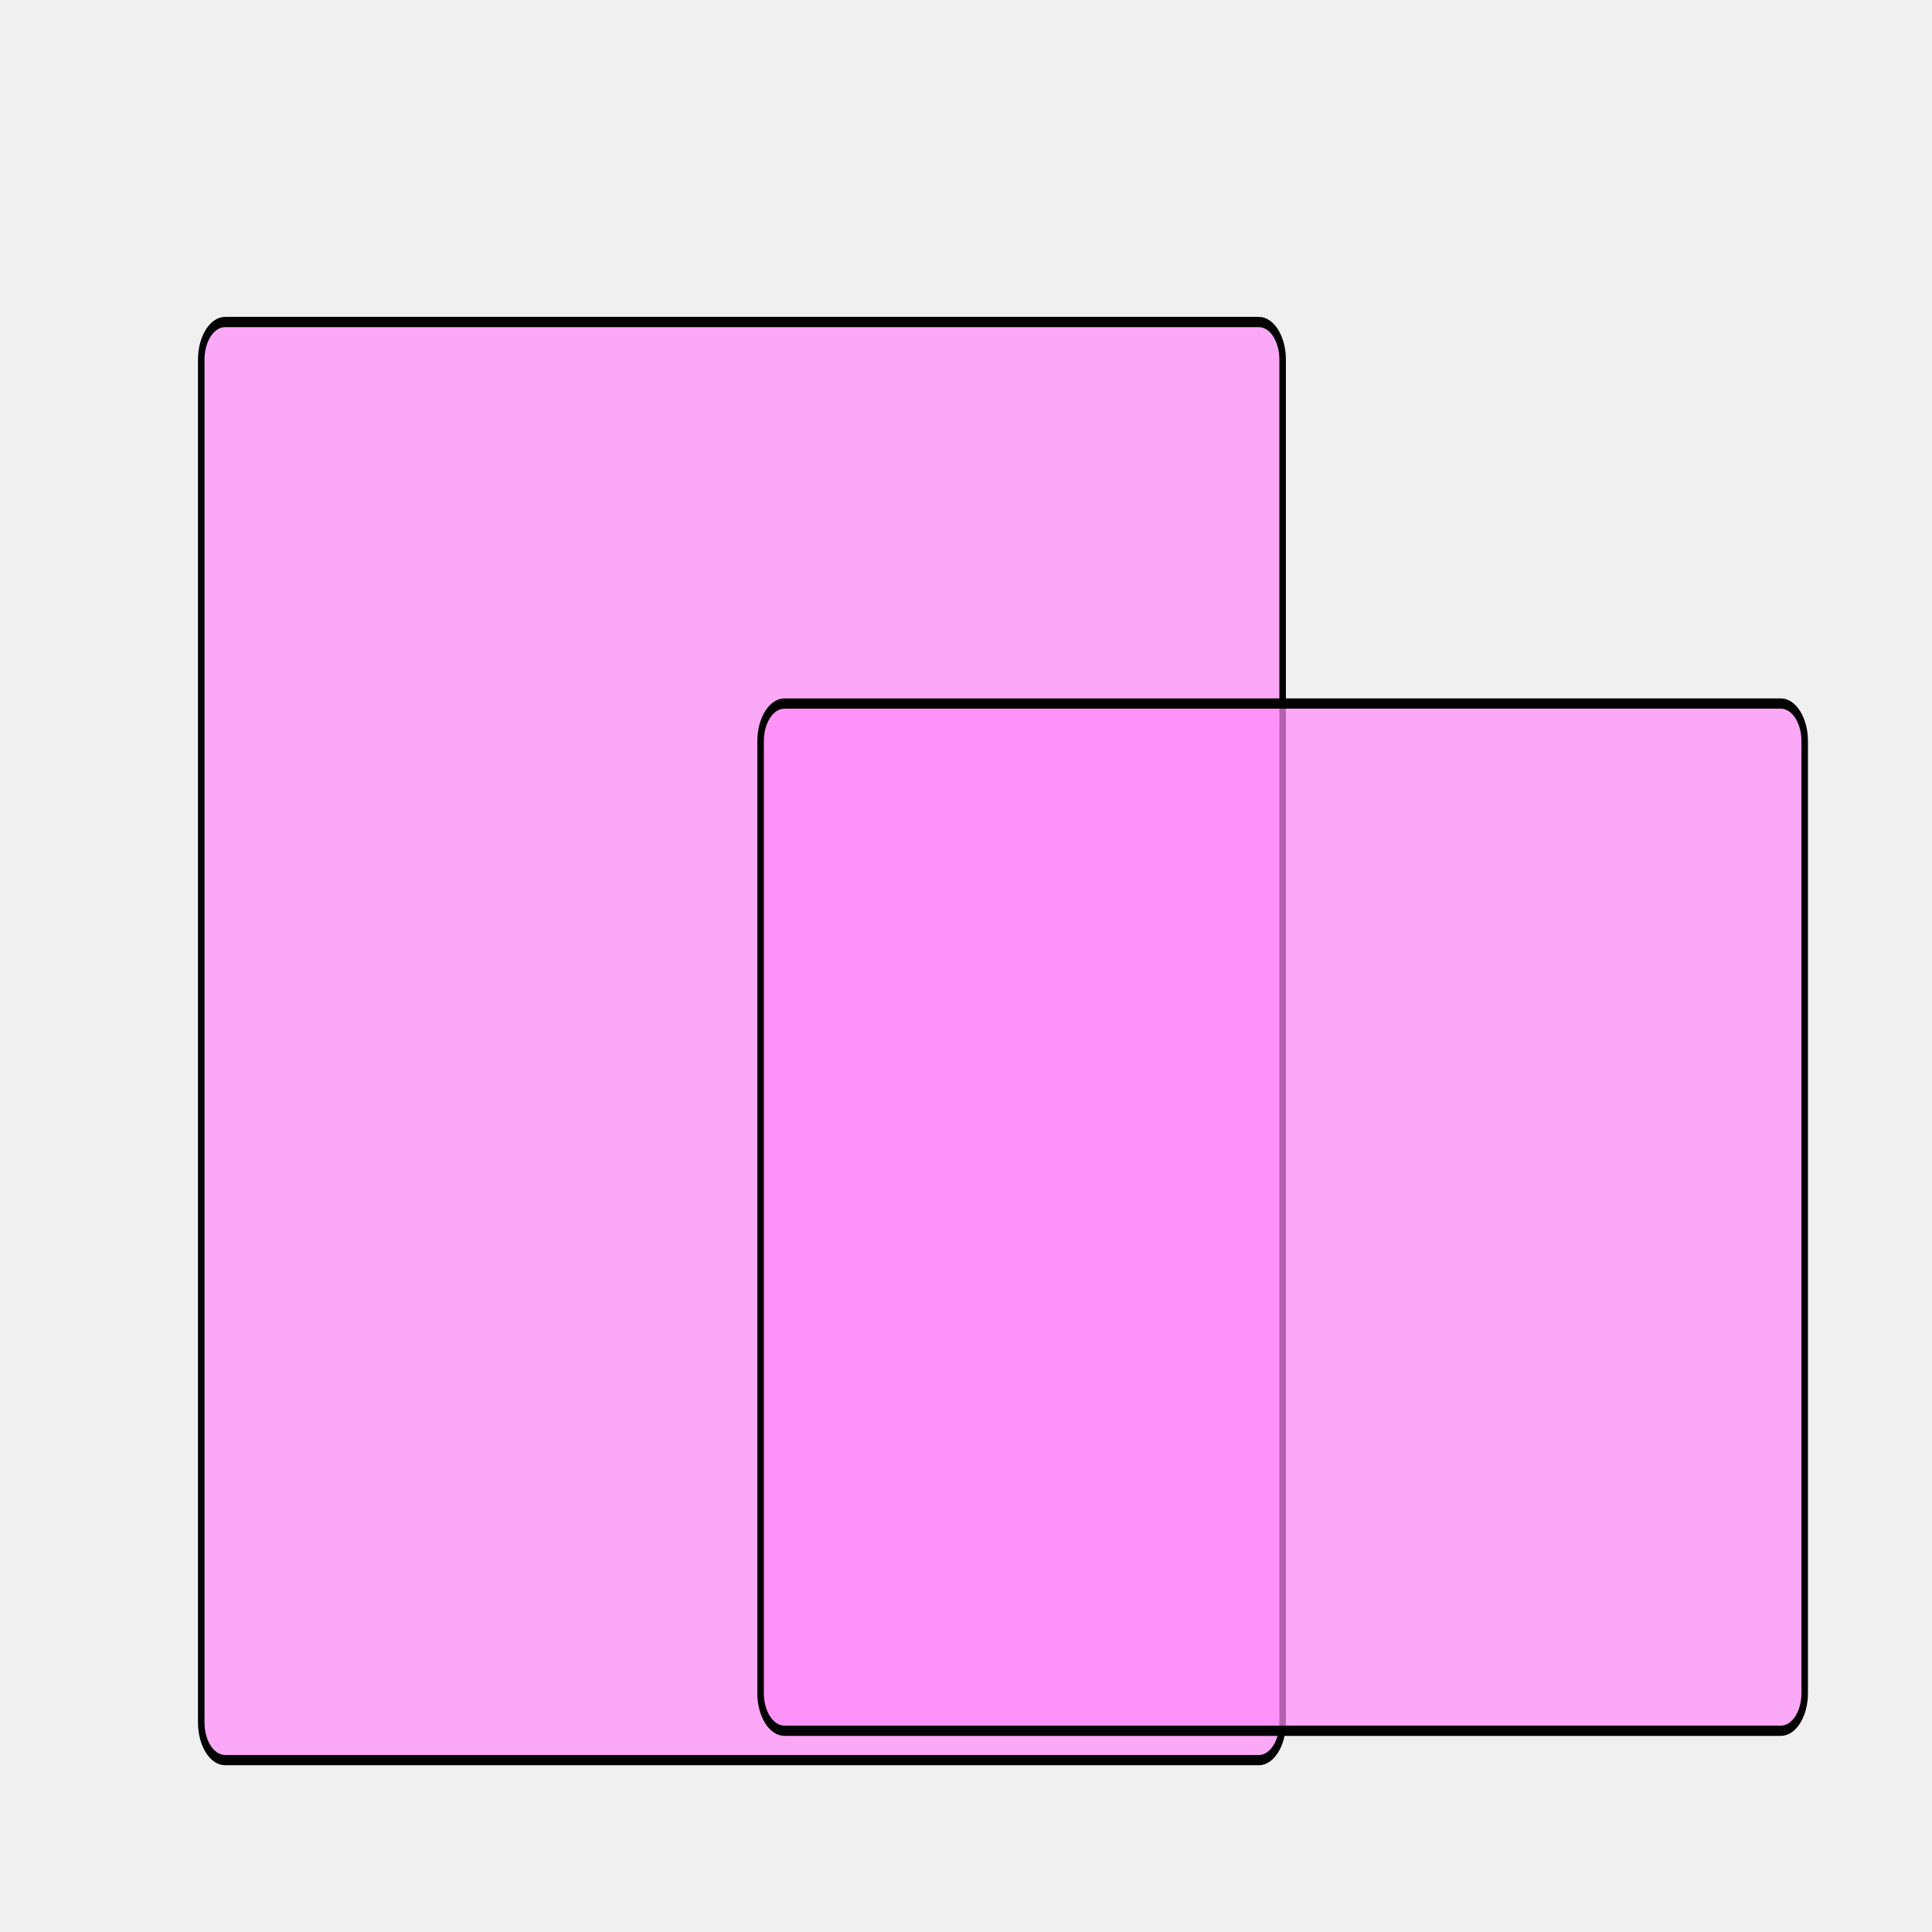
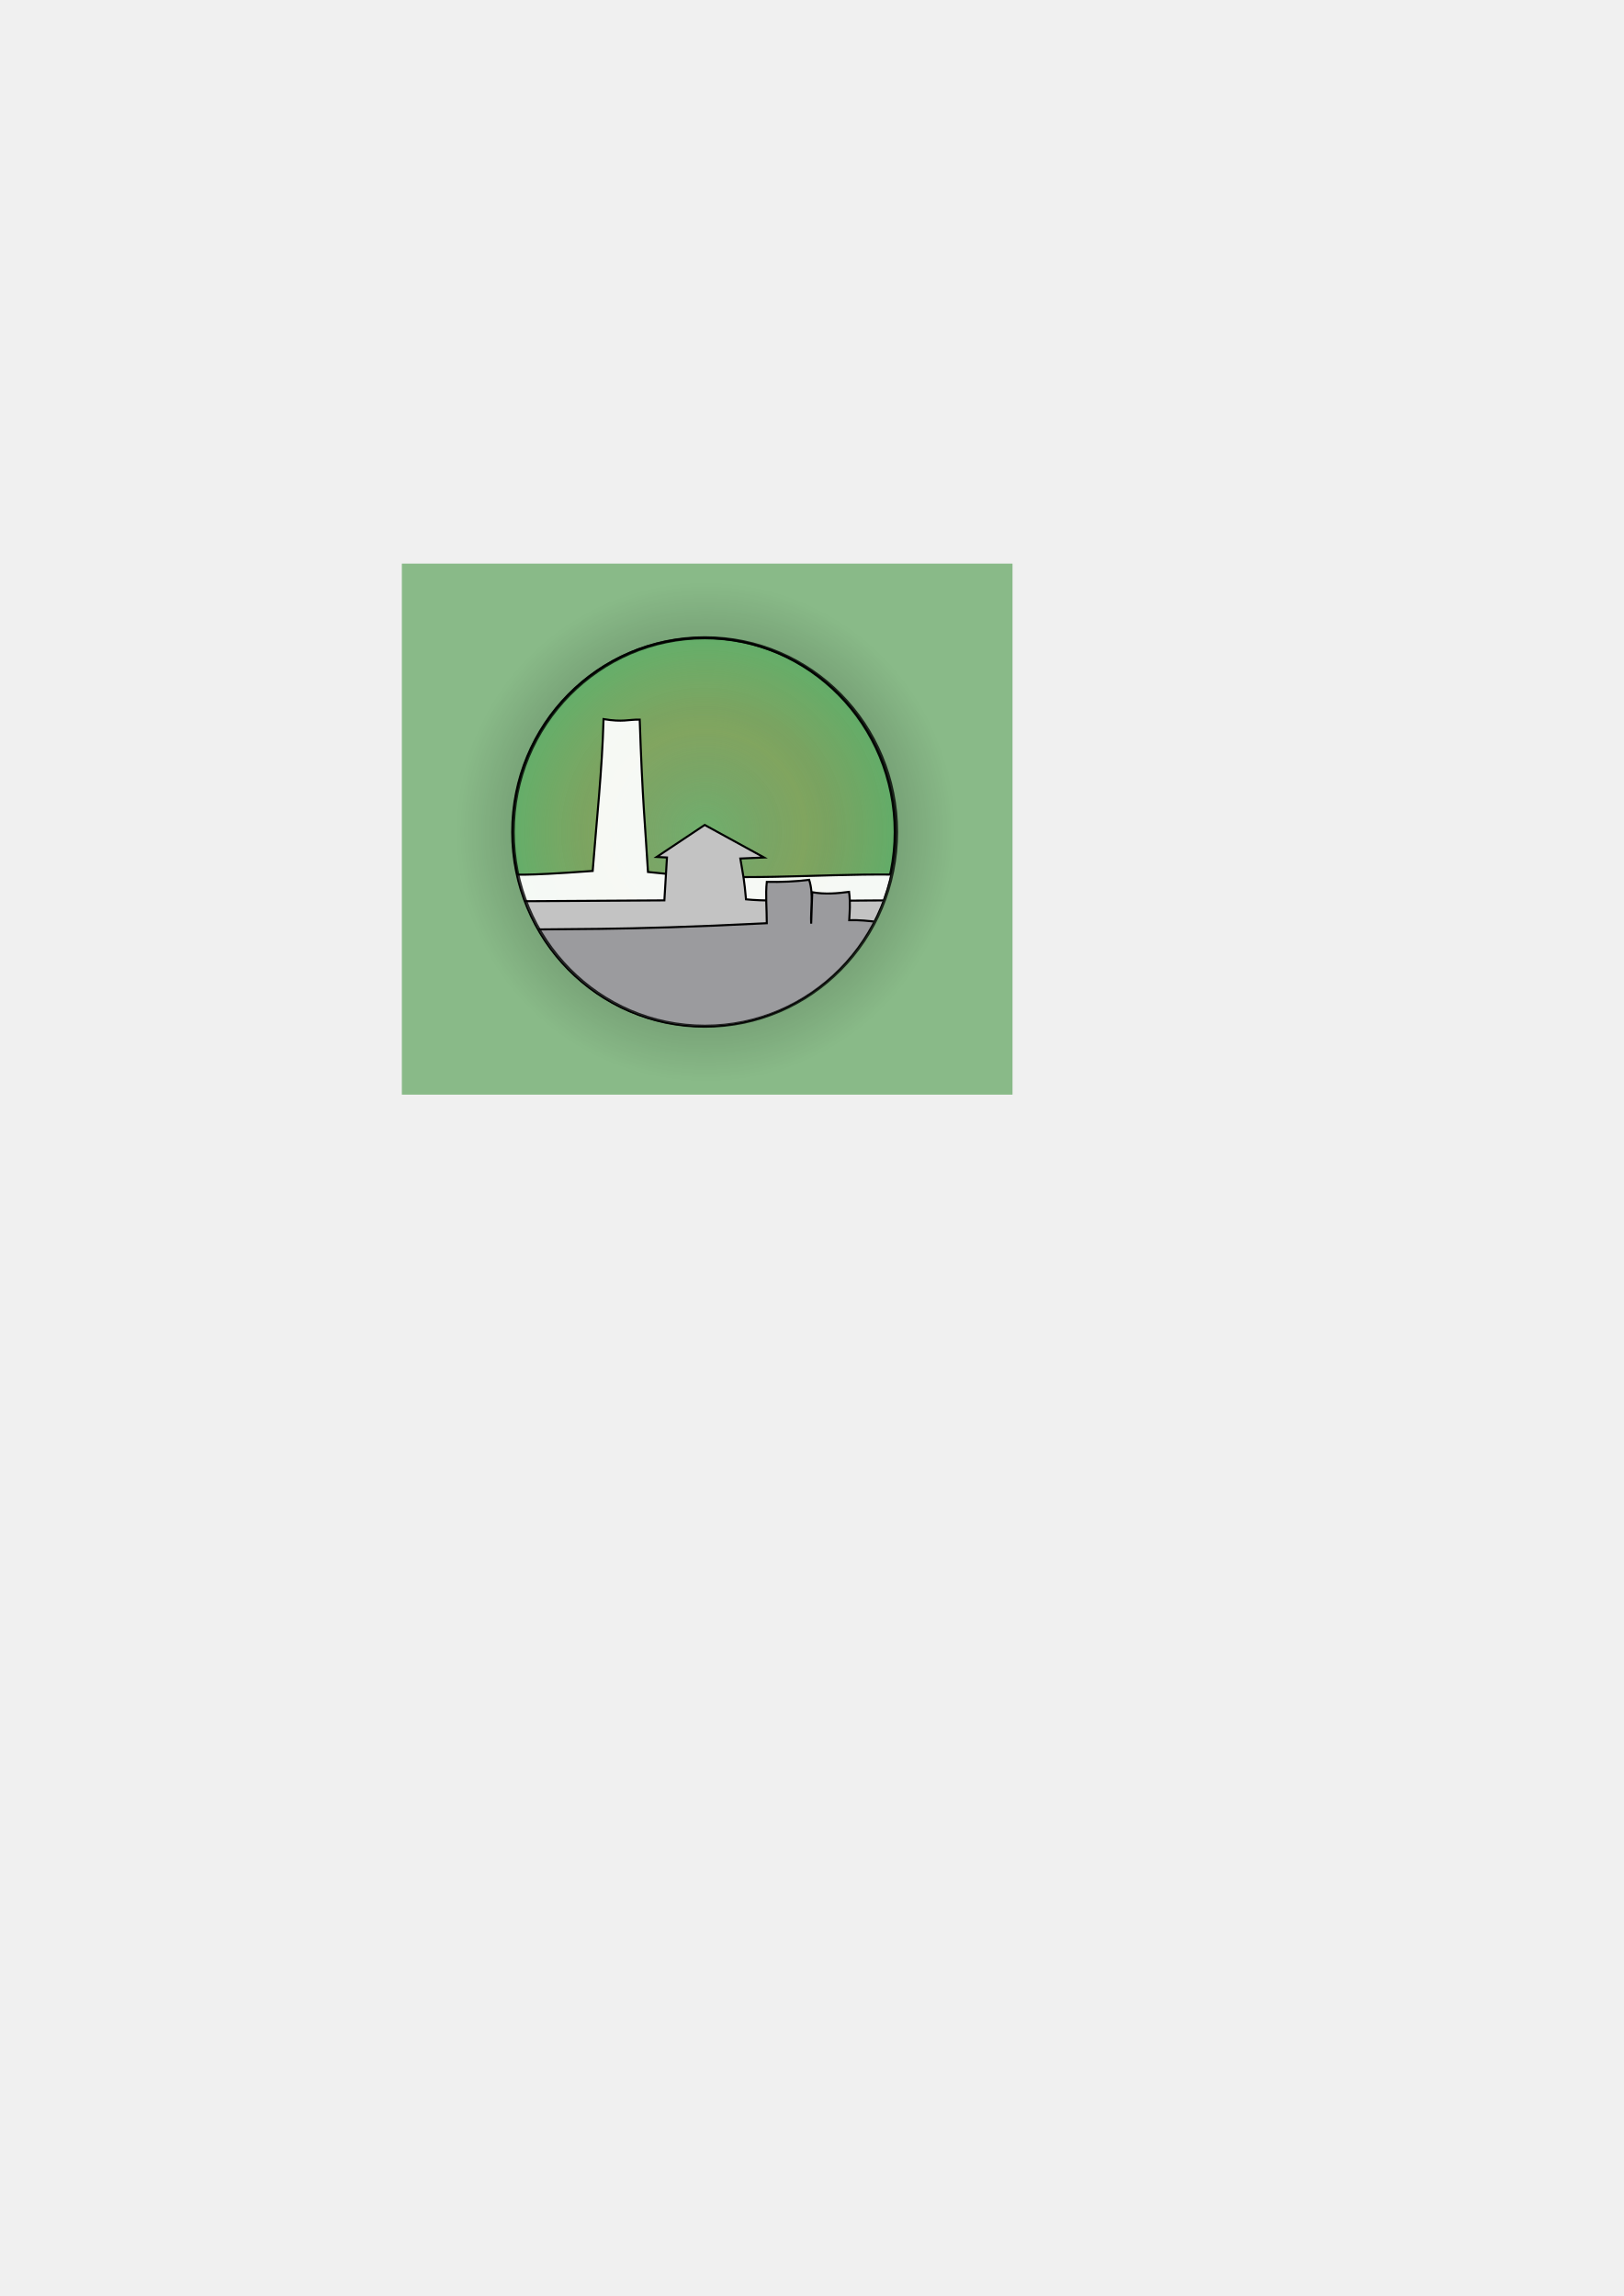
- <svg xmlns="http://www.w3.org/2000/svg" width="48" height="48" id="svg2" version="1.1">
-   <defs id="defs4" />
-   <g id="layer1" transform="translate(0,-1004.362)">
-     <g id="g3008" transform="matrix(0.1621282,0,0,0.2552083,-7.507032,934.1031)">
-       <rect ry="3.659" y="306.648" x="77.143" height="140" width="165.714" id="rect2985" style="opacity:0.988;fill:#ff89f9;fill-opacity:0.71;stroke:#000000;stroke-width:1;stroke-linecap:square;stroke-linejoin:round;stroke-miterlimit:4;stroke-opacity:1;stroke-dasharray:none" />
-       <rect ry="3.659" y="343.791" x="162.857" height="100" width="160" id="rect2987" style="opacity:0.988;fill:#ff89f9;fill-opacity:0.71;stroke:#000000;stroke-width:1;stroke-linecap:square;stroke-linejoin:round;stroke-miterlimit:4;stroke-opacity:1;stroke-dasharray:none" />
-     </g>
+ <svg xmlns="http://www.w3.org/2000/svg" xmlns:xlink="http://www.w3.org/1999/xlink" width="210mm" height="297mm" id="svg2" version="1.1">
+   <defs id="defs4">
+     <linearGradient id="linearGradient3711">
+       <stop style="stop-color:#1b6b22;stop-opacity:0.529;" offset="0" id="stop3713" />
+       <stop id="stop3859" offset="0.5" style="stop-color:#000000;stop-opacity:0.263;" />
+       <stop style="stop-color:#000000;stop-opacity:0;" offset="1" id="stop3715" />
+     </linearGradient>
+     <linearGradient id="linearGradient3620">
+       <stop style="stop-color:#d2ffc2;stop-opacity:0.965;" offset="0" id="stop3622" />
+       <stop id="stop3630" offset="0.5" style="stop-color:#bbe988;stop-opacity:0.957;" />
+       <stop style="stop-color:#66c274;stop-opacity:0.914;" offset="1" id="stop3624" />
+     </linearGradient>
+     <radialGradient xlink:href="#linearGradient3620" id="radialGradient3698" cx="290.357" cy="357.005" fx="290.357" fy="357.005" r="105.019" gradientUnits="userSpaceOnUse" />
+     <radialGradient xlink:href="#linearGradient3711" id="radialGradient3717" cx="345" cy="408.791" fx="345" fy="408.791" r="122.143" gradientUnits="userSpaceOnUse" />
+     <radialGradient xlink:href="#linearGradient3620-9" id="radialGradient3698-3" cx="290.357" cy="357.005" fx="290.357" fy="357.005" r="105.019" gradientUnits="userSpaceOnUse" />
+     <linearGradient id="linearGradient3620-9">
+       <stop style="stop-color:#326e96;stop-opacity:0.761;" offset="0" id="stop3622-8" />
+       <stop id="stop3630-6" offset="0.5" style="stop-color:#4688a5;stop-opacity:0.671;" />
+       <stop style="stop-color:#2f85d6;stop-opacity:0.584;" offset="1" id="stop3624-5" />
+     </linearGradient>
+     <clipPath clipPathUnits="userSpaceOnUse" id="clipPath3877">
+       <path style="fill:#ffffff;fill-opacity:0.44;stroke:none;display:inline" id="path3879" d="m 390,357.005 a 99.643,99.643 0 1 1 -199.286,0 99.643,99.643 0 1 1 199.286,0 z" transform="matrix(0.9382431,0,0,0.95258,71.67929,66.50299)" mask="none" />
+     </clipPath>
+     <clipPath clipPathUnits="userSpaceOnUse" id="clipPath3881">
+       <path style="fill:#ffffff;fill-opacity:0.44;stroke:none;display:inline" id="path3883" d="m 390,357.005 a 99.643,99.643 0 1 1 -199.286,0 99.643,99.643 0 1 1 199.286,0 z" transform="matrix(0.9382431,0,0,0.95258,71.67929,66.50299)" mask="none" />
+     </clipPath>
+     <clipPath clipPathUnits="userSpaceOnUse" id="clipPath3885">
+       <path style="fill:#ffffff;fill-opacity:0.44;stroke:none;display:inline" id="path3887" d="m 390,357.005 a 99.643,99.643 0 1 1 -199.286,0 99.643,99.643 0 1 1 199.286,0 z" transform="matrix(0.9382431,0,0,0.95258,71.67929,66.50299)" mask="none" />
+     </clipPath>
+   </defs>
+   <g id="layer3" style="display:inline">
+     <rect style="fill:#5fa45d;fill-opacity:0.708;stroke:none;display:inline" id="rect3723" width="298.5" height="259.609" x="196.434" y="275.555" />
+   </g>
+   <g id="layer2" style="display:inline">
+     <path style="fill:url(#radialGradient3698);fill-opacity:1;stroke:#000000;stroke-width:1.164;stroke-miterlimit:4;stroke-opacity:0.942;stroke-dasharray:none" id="path3613-7" d="m 390,357.005 a 99.643,99.643 0 1 1 -199.286,0 99.643,99.643 0 1 1 199.286,0 z" transform="matrix(0.9382431,0,0,0.95258,71.48269,66.67937)" mask="none" />
+   </g>
+   <g id="layer4" style="display:inline">
+     <path style="fill:url(#radialGradient3717);fill-opacity:1;fill-rule:evenodd;stroke:#000000;stroke-width:0;stroke-linecap:butt;stroke-linejoin:miter;stroke-miterlimit:4;stroke-opacity:1;stroke-dasharray:none;display:inline" id="path2816" d="m 467.143,408.791 a 122.143,122.143 0 1 1 -244.286,0 122.143,122.143 0 1 1 244.286,0 z" transform="matrix(1,0,0,-1,0,815.5815)" />
+   </g>
+   <g id="layer5" style="display:inline">
+     <path style="fill:#ffffff;fill-opacity:0.93;stroke:#000000;stroke-width:1px;stroke-linecap:butt;stroke-linejoin:miter;stroke-opacity:1" d="m 239.72,427.835 c 16.666,-0.673 11.503,0.766 50.003,-2.02 1.897,-24.684 4.61,-48.96 5.303,-74.246 9.66,1.591 11.785,0.168 17.678,0.253 1.347,40.184 2.694,51.873 4.041,74.499 44.57,5.006 79.97,0.842 119.956,1.263 l -2.02,56.821 -126.522,41.164 -65.407,-41.921 -3.03,-55.811 z" id="path3691" clip-path="url(#clipPath3885)" />
+     <path style="fill:#c3c3c3;fill-opacity:1;stroke:#000000;stroke-width:1px;stroke-linecap:butt;stroke-linejoin:miter;stroke-opacity:1" d="m 241.932,440.695 82.833,-0.505 1.263,-20.961 -5.051,-0.253 23.486,-15.657 29.042,15.91 -11.617,0.505 c 1.584,9.444 1.853,9.848 2.778,19.951 14.43,1.503 55.558,0.337 83.338,0.505 l 3.03,57.579 -134.855,19.698 -77.277,-51.518 3.03,-25.254 z" id="path3834" clip-path="url(#clipPath3881)" />
+     <path style="fill:#9b9b9e;fill-opacity:1;stroke:#000000;stroke-width:1px;stroke-linecap:butt;stroke-linejoin:miter;stroke-opacity:1" d="m 233.406,454.898 c 47.14,-1.179 65.16,0.29 141.421,-3.536 0,-6.734 -0.688,-14.156 0,-20.203 7.123,0.104 14.061,-0.163 20.708,-1.01 2.282,7.141 0.653,14.282 0.98,21.422 l 0.536,-15.361 c 6.299,1.131 12.174,0.565 18.004,-0.179 0.705,5.986 0.254,9.661 0.061,13.852 9.704,-0.283 18.616,1.809 27.896,2.796 l -85.863,67.879 -98.995,-15.657 -24.749,-50.003 z" id="path3836" clip-path="url(#clipPath3877)" />
+     <path style="fill:none;stroke:#000000;stroke-width:1px;stroke-linecap:butt;stroke-linejoin:miter;stroke-opacity:1" d="m 429.062,443.745 0,0 z" id="path3689" />
+   </g>
+   <g id="layer1" style="display:inline">
+     <path style="fill:none;stroke:#000000;stroke-width:1.506;stroke-miterlimit:4;stroke-opacity:0.784;stroke-dasharray:none;stroke-dashoffset:0;display:inline" id="path3795" d="m 441.437,406.622 a 94.702,94.702 0 1 1 -189.404,0 94.702,94.702 0 1 1 189.404,0 z" transform="matrix(0.9893565,0,0,1.00269,1.528012,-0.9427567)" />
  </g>
</svg>
